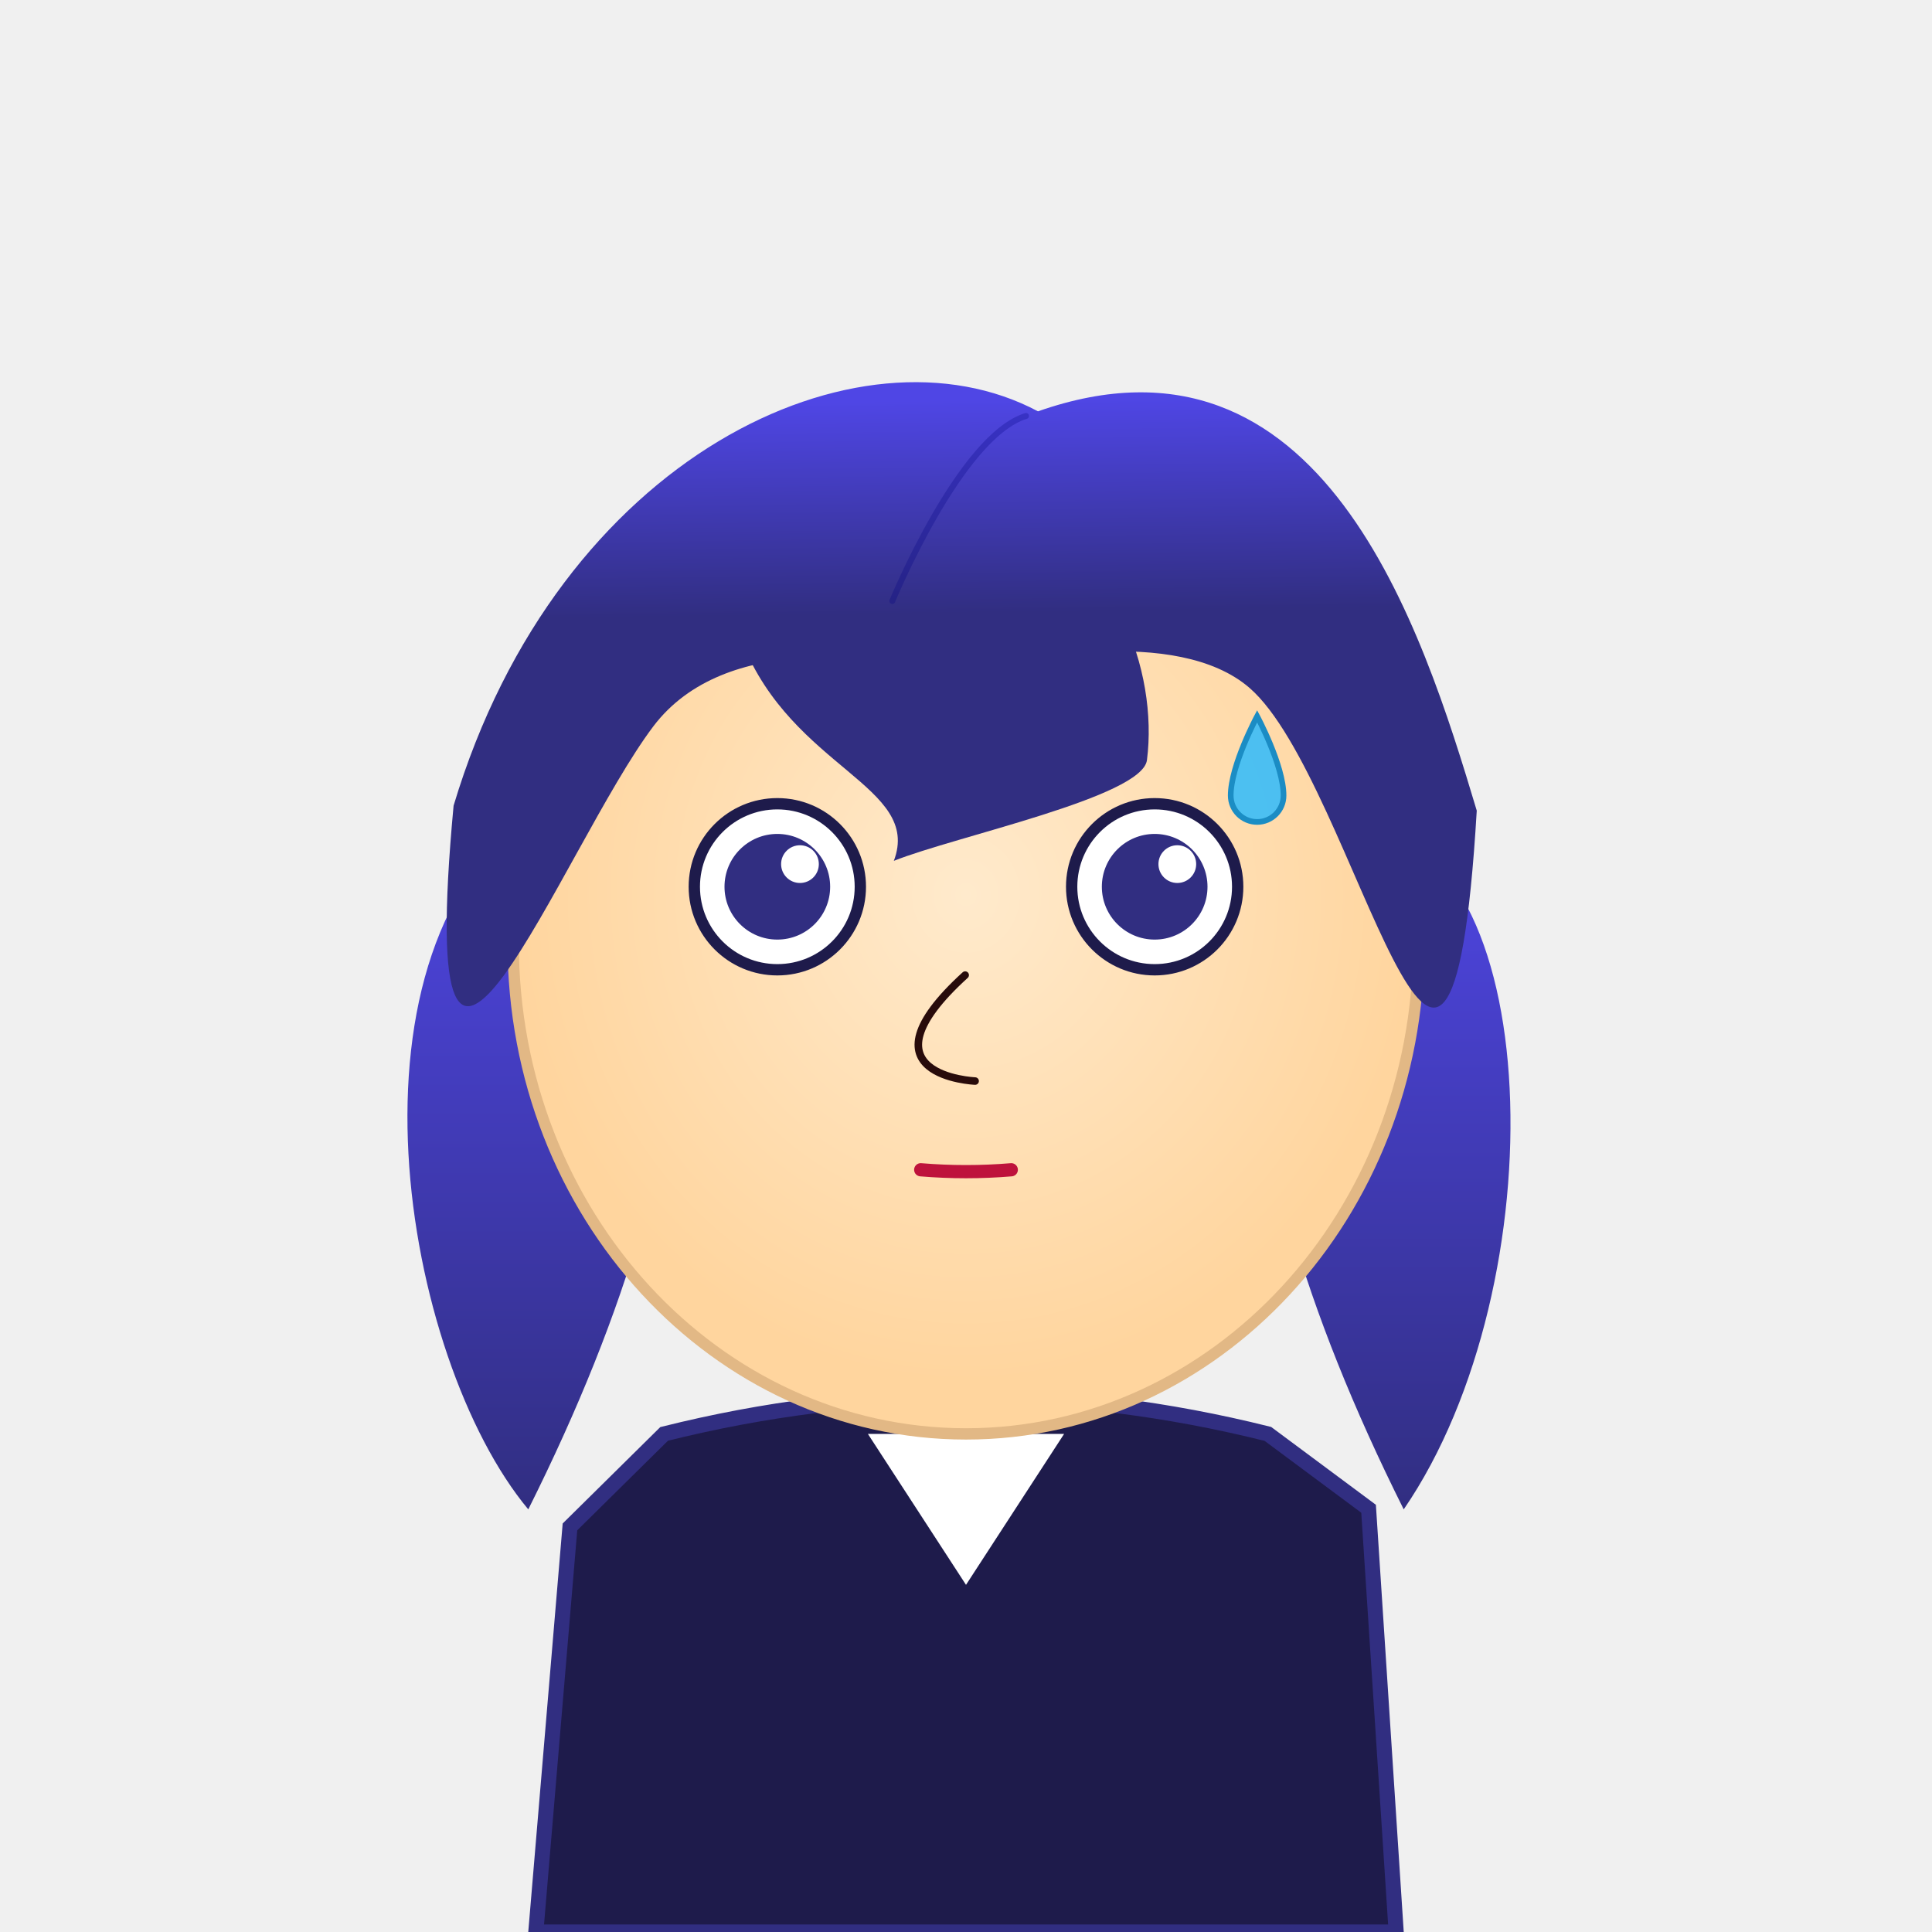
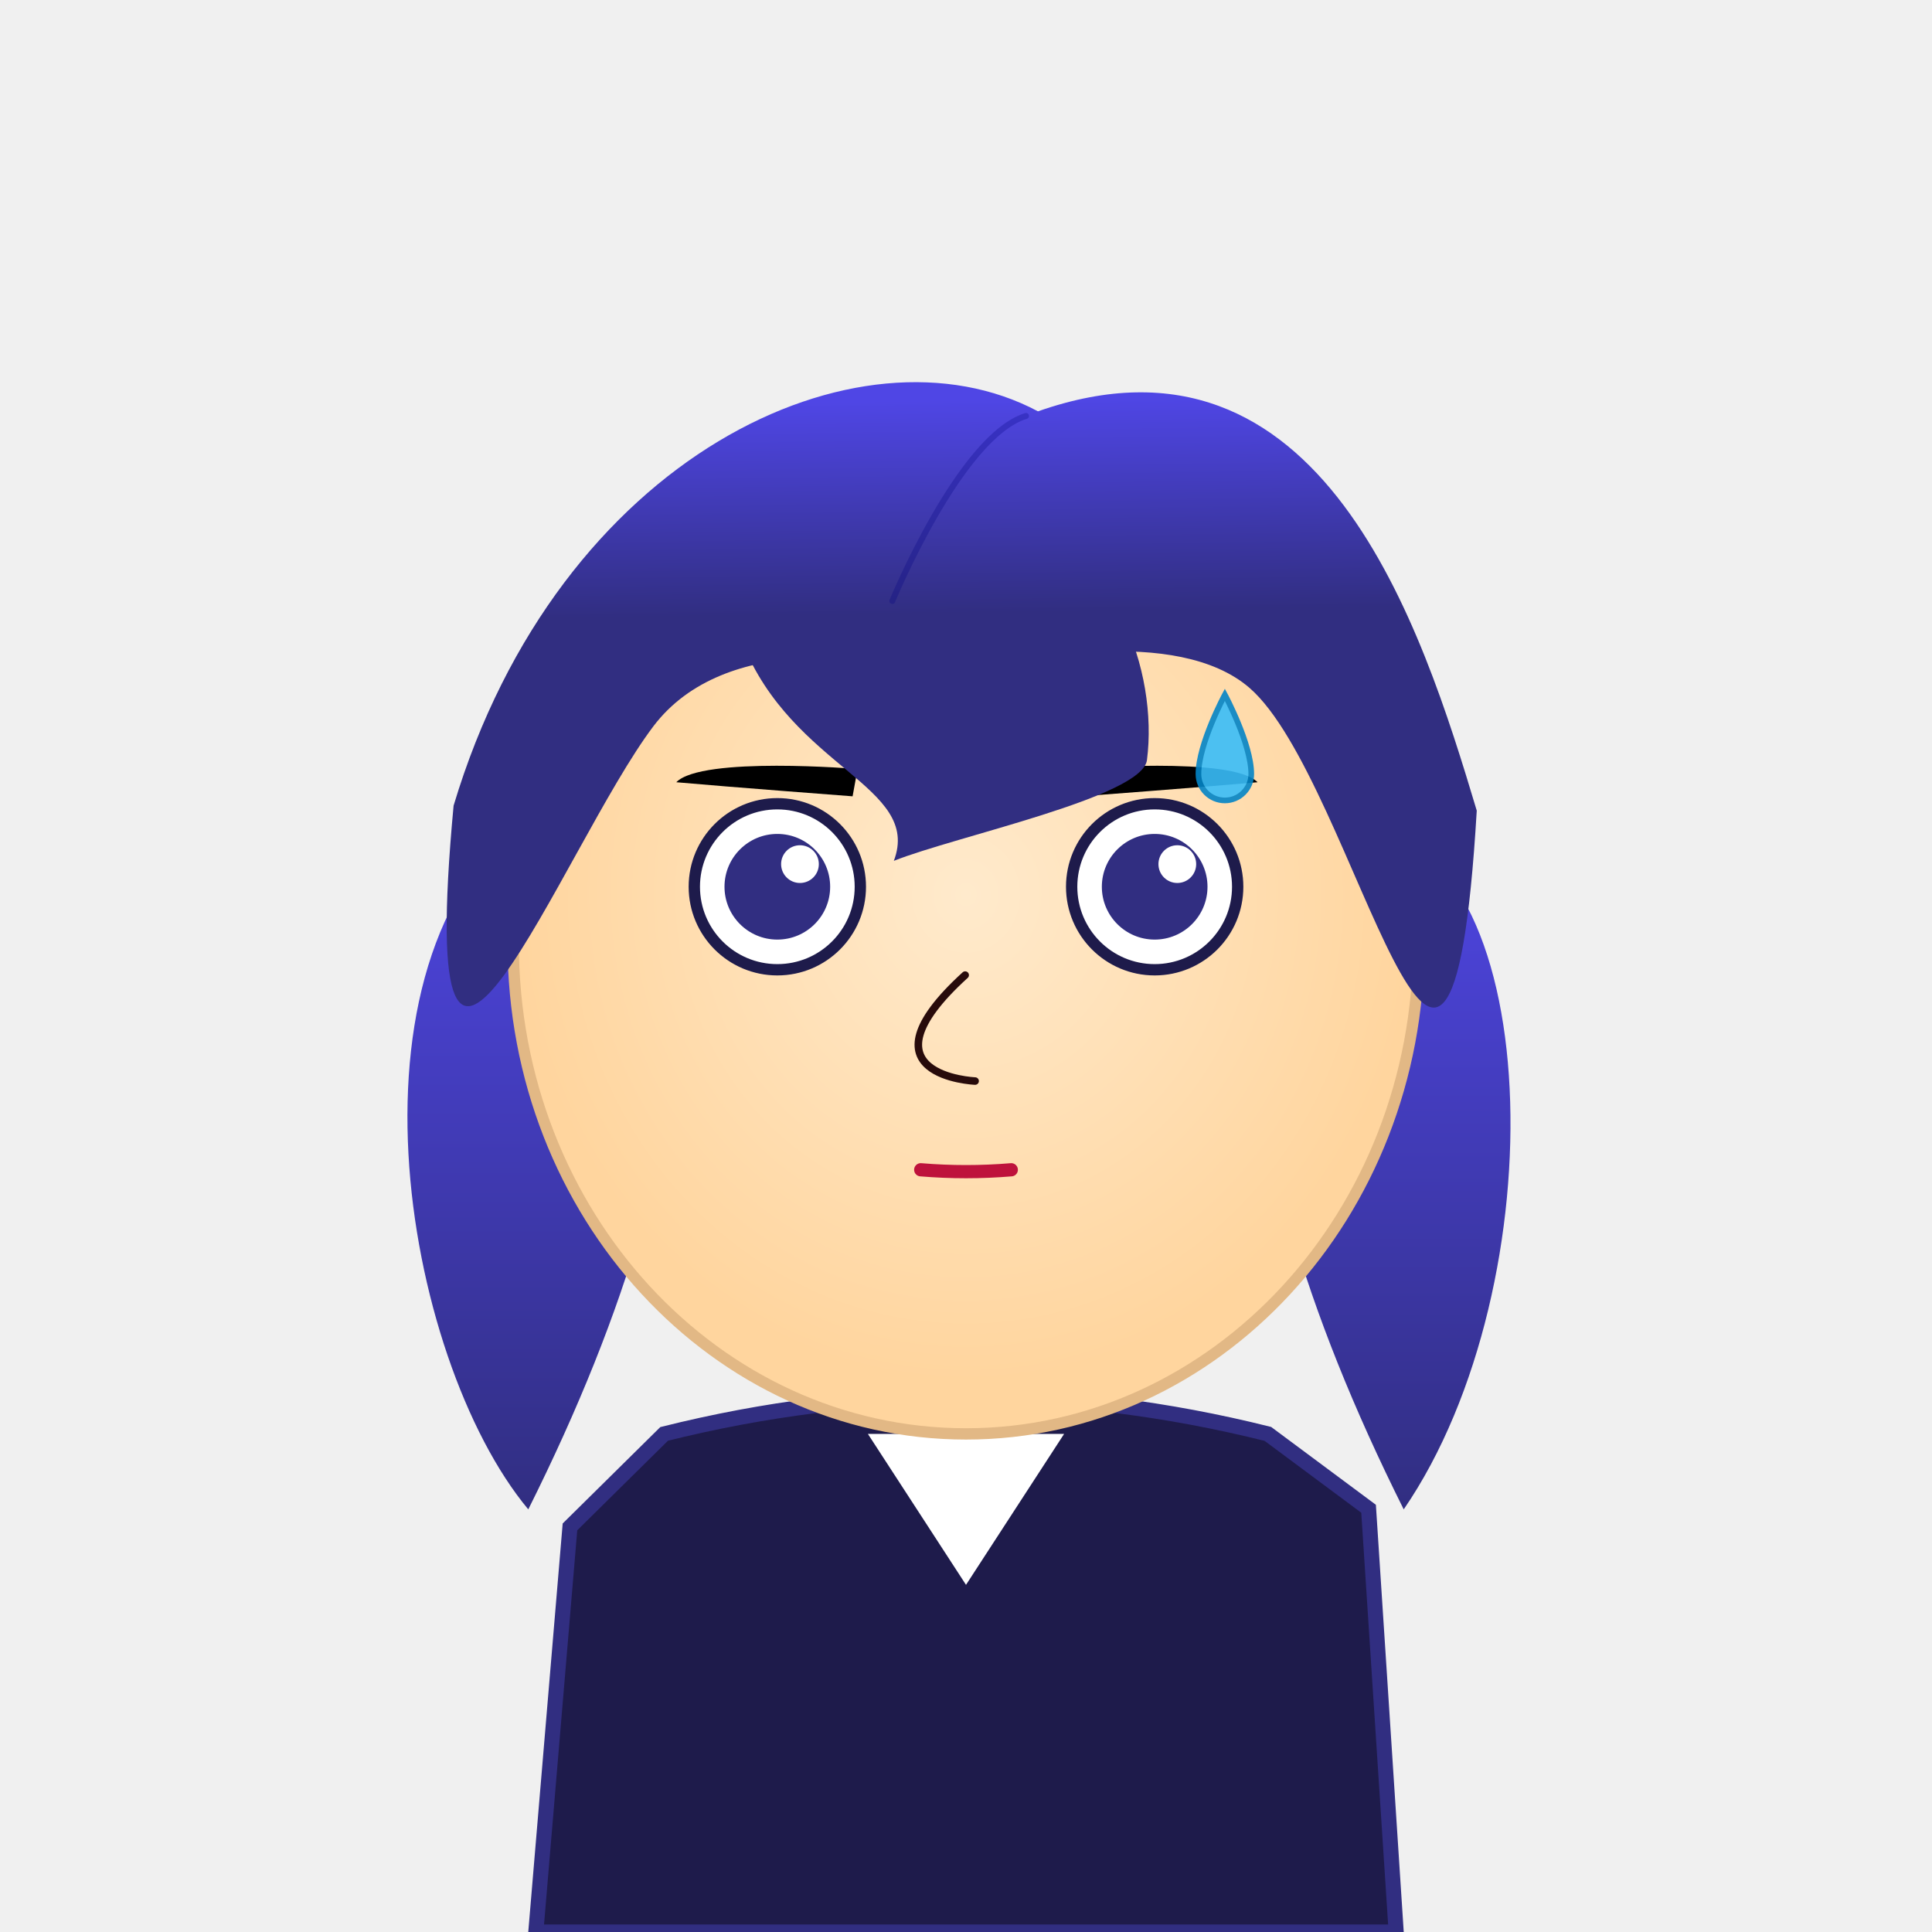
<svg xmlns="http://www.w3.org/2000/svg" xmlns:xlink="http://www.w3.org/1999/xlink" width="512" height="512" viewBox="0 0 512 512" version="1.1" id="svg20">
  <defs id="defs4">
    <radialGradient id="faceGrad" cx="50%" cy="45%" r="50%">
      <stop offset="0%" stop-color="#ffeacc" id="stop1" />
      <stop offset="100%" stop-color="#ffd59e" id="stop2" />
    </radialGradient>
    <linearGradient id="hairGrad" x1="0%" y1="0%" x2="0%" y2="100%">
      <stop offset="0%" stop-color="#4f46e5" id="stop3" />
      <stop offset="100%" stop-color="#312e81" id="stop4" />
    </linearGradient>
    <linearGradient xlink:href="#hairGrad" id="linearGradient20" x1="78.52" y1="225.167" x2="82.572" y2="322.696" gradientTransform="matrix(1.732051,0,0,0.5773503,0.4387318,-9.652099)" gradientUnits="userSpaceOnUse" spreadMethod="pad" />
  </defs>
  <g id="layer_body">
    <path d="m 176,380 c 53.333,-13.333 106.667,-13.333 160,0 L 362.687,399.835 370,512 H 142 l 9.047,-107.358 z" fill="#1e1b4b" stroke="#312e81" stroke-width="4" id="path4" />
    <path d="M 230 380 L 256 420 L 282 380 Z" fill="#ffffff" id="path5" />
  </g>
  <g id="layer_head">
    <g id="g20">
      <path d="M 142.814,213.858 C 87.716,250.862 106.667,360 140,400 166.667,346.667 180,300 180,260 Z" fill="url(#hairGrad)" id="path6" />
      <path d="M 360.411,218.684 C 409.813,222.586 412.909,340.392 372,400 345.333,346.667 332,300 332,260 Z" fill="url(#hairGrad)" id="path7" />
    </g>
    <ellipse cx="256" cy="250" rx="120" ry="130" fill="url(#faceGrad)" stroke="#e2b885" stroke-width="3" id="ellipse7" />
    <g id="expr_blush" style="display: none;">
      <ellipse cx="180" cy="280" rx="22" ry="11" fill="#f43f5e" opacity="0.65" id="ellipse8" />
      <ellipse cx="332" cy="280" rx="22" ry="11" fill="#f43f5e" opacity="0.65" id="ellipse9" />
    </g>
    <g id="eyes_open">
      <g id="eye_open_left">
        <circle cx="206" cy="235" r="22" fill="#ffffff" stroke="#1e1b4b" stroke-width="3" id="circle9" />
        <g id="pupil_left">
          <circle cx="206" cy="235" r="14" fill="#312e81" id="circle10" />
          <circle cx="212" cy="229" r="5" fill="#ffffff" id="circle11" />
        </g>
      </g>
      <g id="eye_open_right">
        <circle cx="306" cy="235" fill="#ffffff" stroke="#1e1b4b" stroke-width="3" id="circle12" r="22" />
        <g id="pupil_right">
          <circle cx="306" cy="235" r="14" fill="#312e81" id="circle13" />
          <circle cx="312" cy="229" r="5" fill="#ffffff" id="circle14" />
        </g>
      </g>
    </g>
    <g id="eyes_closed">
      <g id="eye_closed_left" style="display: none;">
        <path d="M 186 240 Q 206 250 226 240" fill="none" stroke="#1e1b4b" stroke-width="4" stroke-linecap="round" id="path14" />
      </g>
      <g id="eye_closed_right" style="display: none;">
        <path d="M 286 240 Q 306 250 326 240" fill="none" stroke="#1e1b4b" stroke-width="4" stroke-linecap="round" id="path15" />
      </g>
    </g>
    <g id="mouth_neutral">
      <path d="M 244 310 Q 256 311 268 310" fill="none" stroke="#be123c" stroke-width="3.5" stroke-linecap="round" id="path16" />
    </g>
    <g id="mouth_smile" style="display: none;">
      <path d="M 238 304 Q 256 319 274 304" fill="none" stroke="#be123c" stroke-width="4" stroke-linecap="round" id="path17" />
    </g>
    <g id="mouth_open" style="display: none;">
      <ellipse cx="256" cy="315" rx="18" ry="14" fill="#be123c" stroke="#9f1239" stroke-width="3" id="ellipse17" />
      <path d="M 244 322 Q 256 312 268 322 Z" fill="#fb7185" id="path18" />
    </g>
-     <g id="expr_sweat" style="display:inline">
+     <g id="g8" style="display:inline">
+       <path style="fill:#000000;fill-opacity:1;stroke:none;stroke-width:1.573;stroke-linecap:round;stroke-linejoin:round;stroke-dasharray:none;stroke-dashoffset:0;stroke-opacity:1;paint-order:stroke fill markers" d="m 225.947,211.03 c 0,0 -32.627,-2.465 -46.725,-3.729 6.742,-6.967 48.041,-3.51 48.041,-3.51 z" id="path3" />
+       <path style="fill:#000000;fill-opacity:1;stroke:none;stroke-width:1.573;stroke-linecap:round;stroke-linejoin:round;stroke-dasharray:none;stroke-dashoffset:0;stroke-opacity:1;paint-order:stroke fill markers" d="m 286.538,211.03 c 0,0 32.627,-2.465 46.725,-3.729 -6.742,-6.967 -48.041,-3.51 -48.041,-3.51 z" id="path8" />
+     </g>
+     <g id="expr_sweat" style="display:inline" transform="translate(-8.55527,-5.703513)">
      <path d="m 333.154,189.826 c 0,0 -7,13 -7,21 a 7,7 0 0 0 14,0 c 0,-8 -7,-21 -7,-21 z" fill="#38bdf8" stroke="#0284c7" stroke-width="1.5" opacity="0.9" id="path_sweat" />
    </g>
    <g id="hair_front" transform="translate(0.8774636,-12.72322)" style="display:inline">
      <path d="m 119.328,226.233 c 27.907,-93.024 107.649,-129.662 154.868,-104.503 75.407,-26.436 101.786,57.498 116.282,105.819 -7.352,123.667 -31.773,-7.989 -60.26,-32.559 -19.189,-16.55 -61.733,-7.896 -78.157,-2.763 -19.16,-5.988 -60.853,-12.081 -79.804,12.994 -24.114,31.907 -63.74,136.881 -52.928,21.012 z" fill="url(#hairGrad)" id="path19" style="fill:url(#linearGradient20)" />
      <path d="m 195.87,183.052 c 13.333,33.333 47.623,37.978 40.13,57.806 16.428,-6.546 65.805,-16.893 67.075,-26.691 1.521,-11.729 -0.641,-25.932 -6.661,-37.962 z" fill="#3730a3" id="path20" style="fill:#312e81;fill-opacity:1" />
      <path style="fill:none;stroke:#000080;stroke-width:1.573;stroke-linecap:round;stroke-linejoin:round;paint-order:stroke fill markers;stroke-opacity:0.273" d="m 235.599,171.983 c 0,0 17.988,-43.654 35.428,-49.028" id="path2" />
    </g>
    <path style="fill:none;stroke:#280b0b;stroke-width:2;stroke-linecap:round;stroke-linejoin:round;stroke-dasharray:none;paint-order:stroke fill markers" d="m 255.781,258.413 c -29.395,26.763 2.632,28.079 2.632,28.079" id="path1" />
  </g>
</svg>
